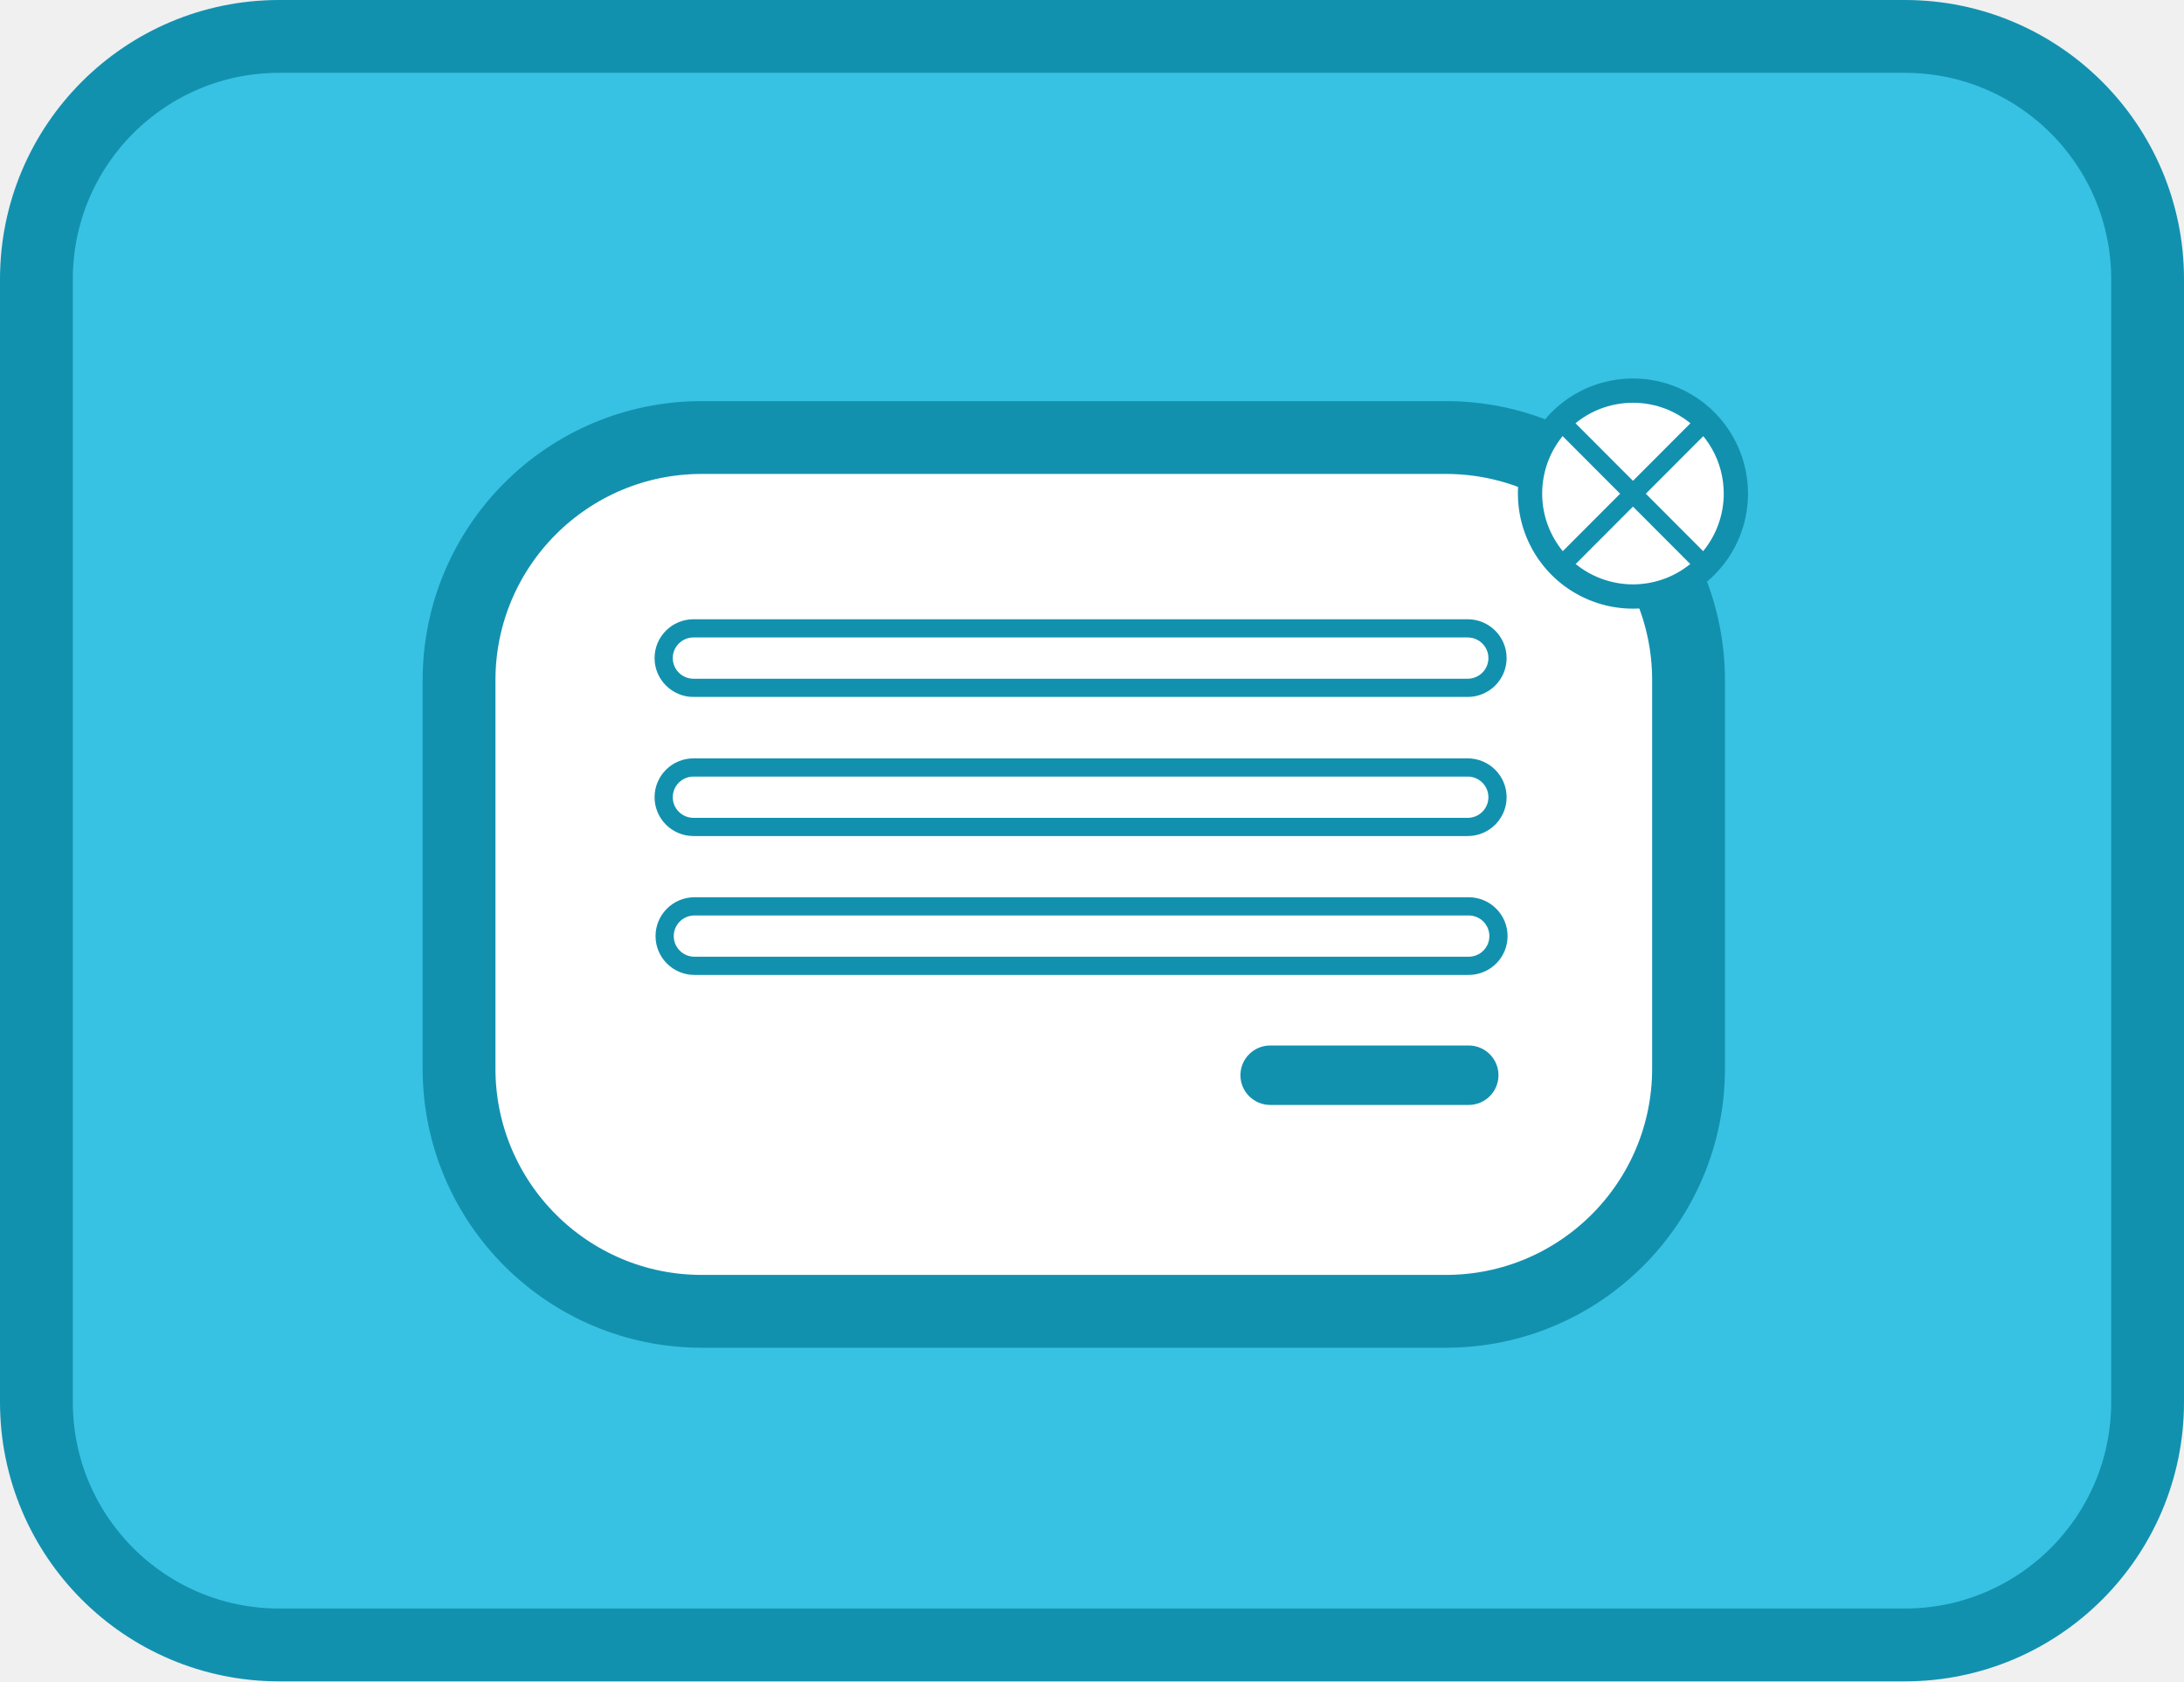
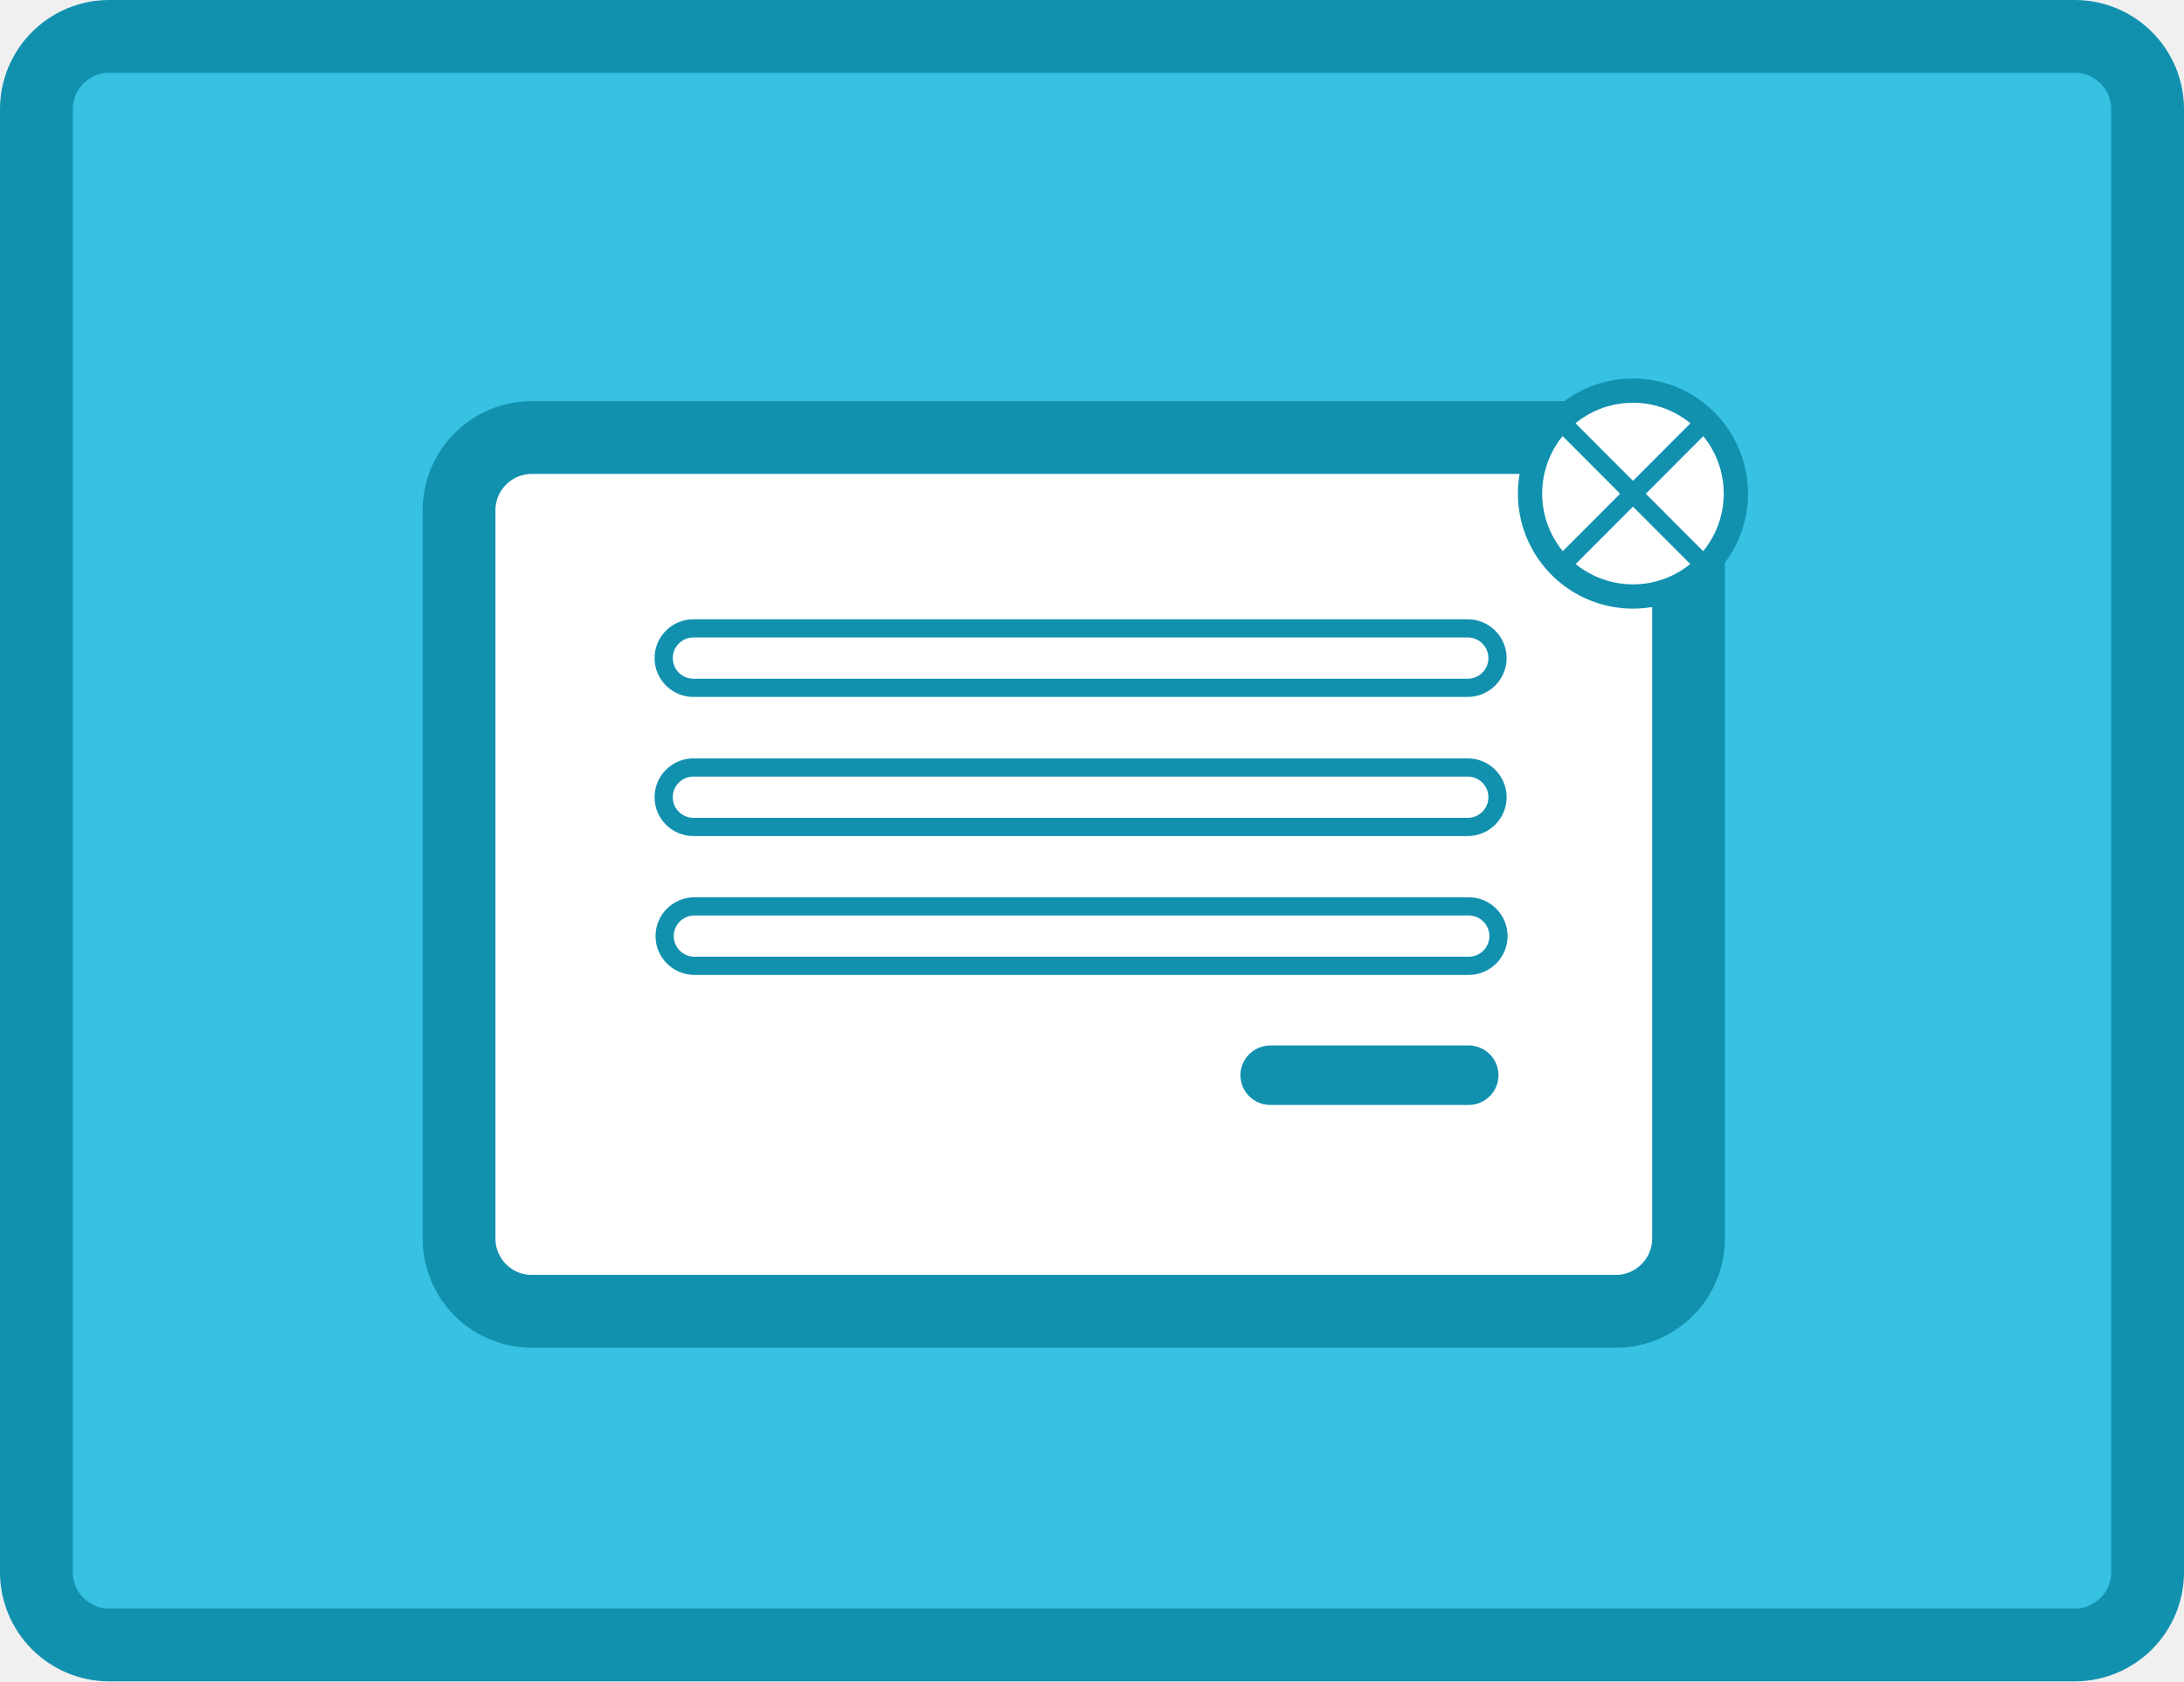
<svg xmlns="http://www.w3.org/2000/svg" width="89.97" height="69.25" viewBox="0 0 89.97 69.25">
  <defs>
-     <style>.cls-1{fill:#37c2e3}.cls-1,.cls-2,.cls-3,.cls-4{stroke:#1291af;stroke-miterlimit:10}.cls-1,.cls-2{stroke-width:3px}.cls-2,.cls-3,.cls-4{fill:#fff}.cls-4{stroke-width:.75px}.cls-5{fill:#1291af}</style>
+     <style>.cls-1{fill:#37c2e3;}.cls-1,.cls-2,.cls-3,.cls-4{stroke:#1291af;stroke-miterlimit:10;}.cls-1,.cls-2{stroke-width:3px;}.cls-2,.cls-3,.cls-4{fill:#fff;}.cls-4{stroke-width:0.75px;}.cls-5{fill:#1291af;}</style>
  </defs>
-   <g id="Camada_2" data-name="Camada 2">
-     <g id="Camada_1-2" data-name="Camada 1">
-       <rect class="cls-1" x="1.5" y="1.5" width="86.97" height="66.25" rx="10" />
-       <rect class="cls-2" x="18.91" y="18.02" width="50.65" height="35.99" rx="10" />
-       <path class="cls-3" d="M71.51 20.34a4.24 4.24 0 1 1-2.08-3.66 4.24 4.24 0 0 1 2.08 3.66z" />
-       <path class="cls-4" d="M64.58 17.64l5.38 5.39m0-5.39l-5.38 5.39" />
+   <g id="Layer_2" data-name="Layer 2">
+     <g id="Camada_1" data-name="Camada 1">
+       <rect class="cls-1" x="1.5" y="1.5" width="86.97" height="66.25" rx="3" />
+       <rect class="cls-2" x="18.91" y="18.02" width="50.65" height="35.99" rx="3" />
+       <path class="cls-3" d="M71.51,20.34a4.24,4.24,0,1,1-2.08-3.66A4.24,4.24,0,0,1,71.51,20.34Z" />
+       <line class="cls-4" x1="64.58" y1="17.64" x2="69.96" y2="23.03" />
+       <line class="cls-4" x1="69.96" y1="17.64" x2="64.58" y2="23.03" />
      <rect class="cls-4" x="27.34" y="25.88" width="34.35" height="2.45" rx="1.23" />
      <rect class="cls-4" x="27.34" y="31.61" width="34.35" height="2.45" rx="1.23" />
      <rect class="cls-4" x="27.38" y="37.33" width="34.35" height="2.45" rx="1.23" />
      <rect class="cls-5" x="51.1" y="43.06" width="10.63" height="2.45" rx="1.23" />
    </g>
  </g>
</svg>
